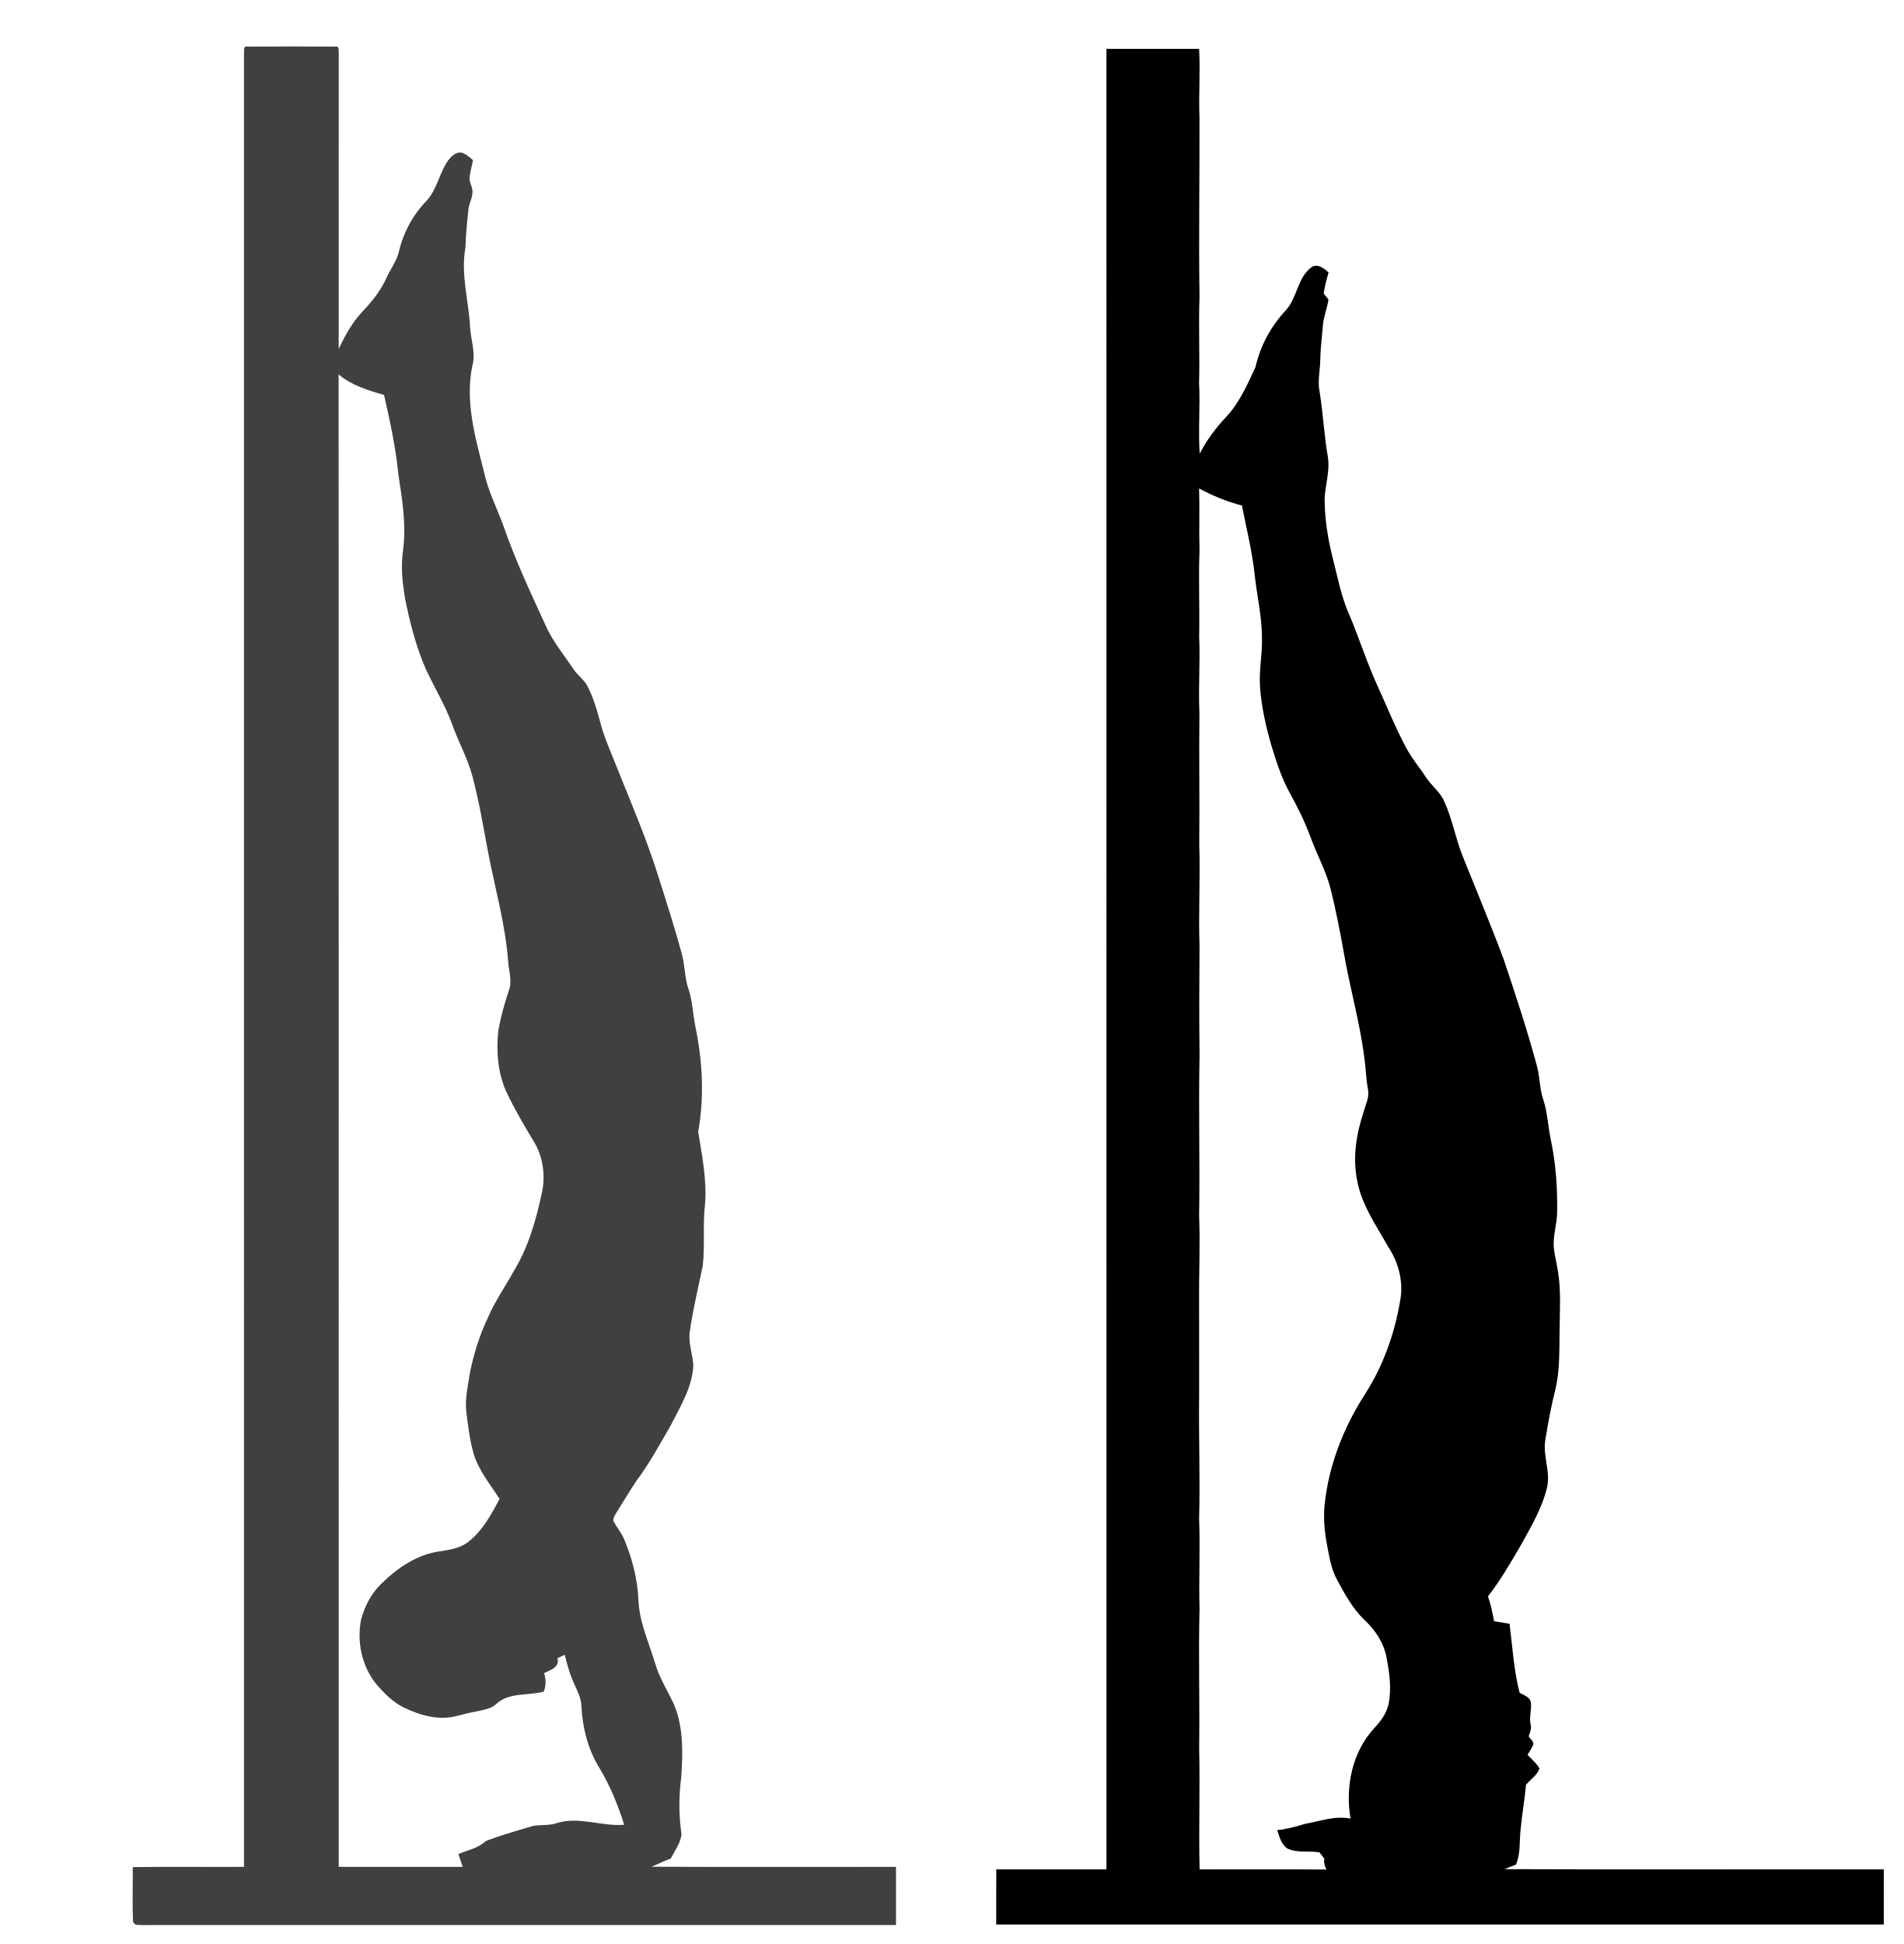
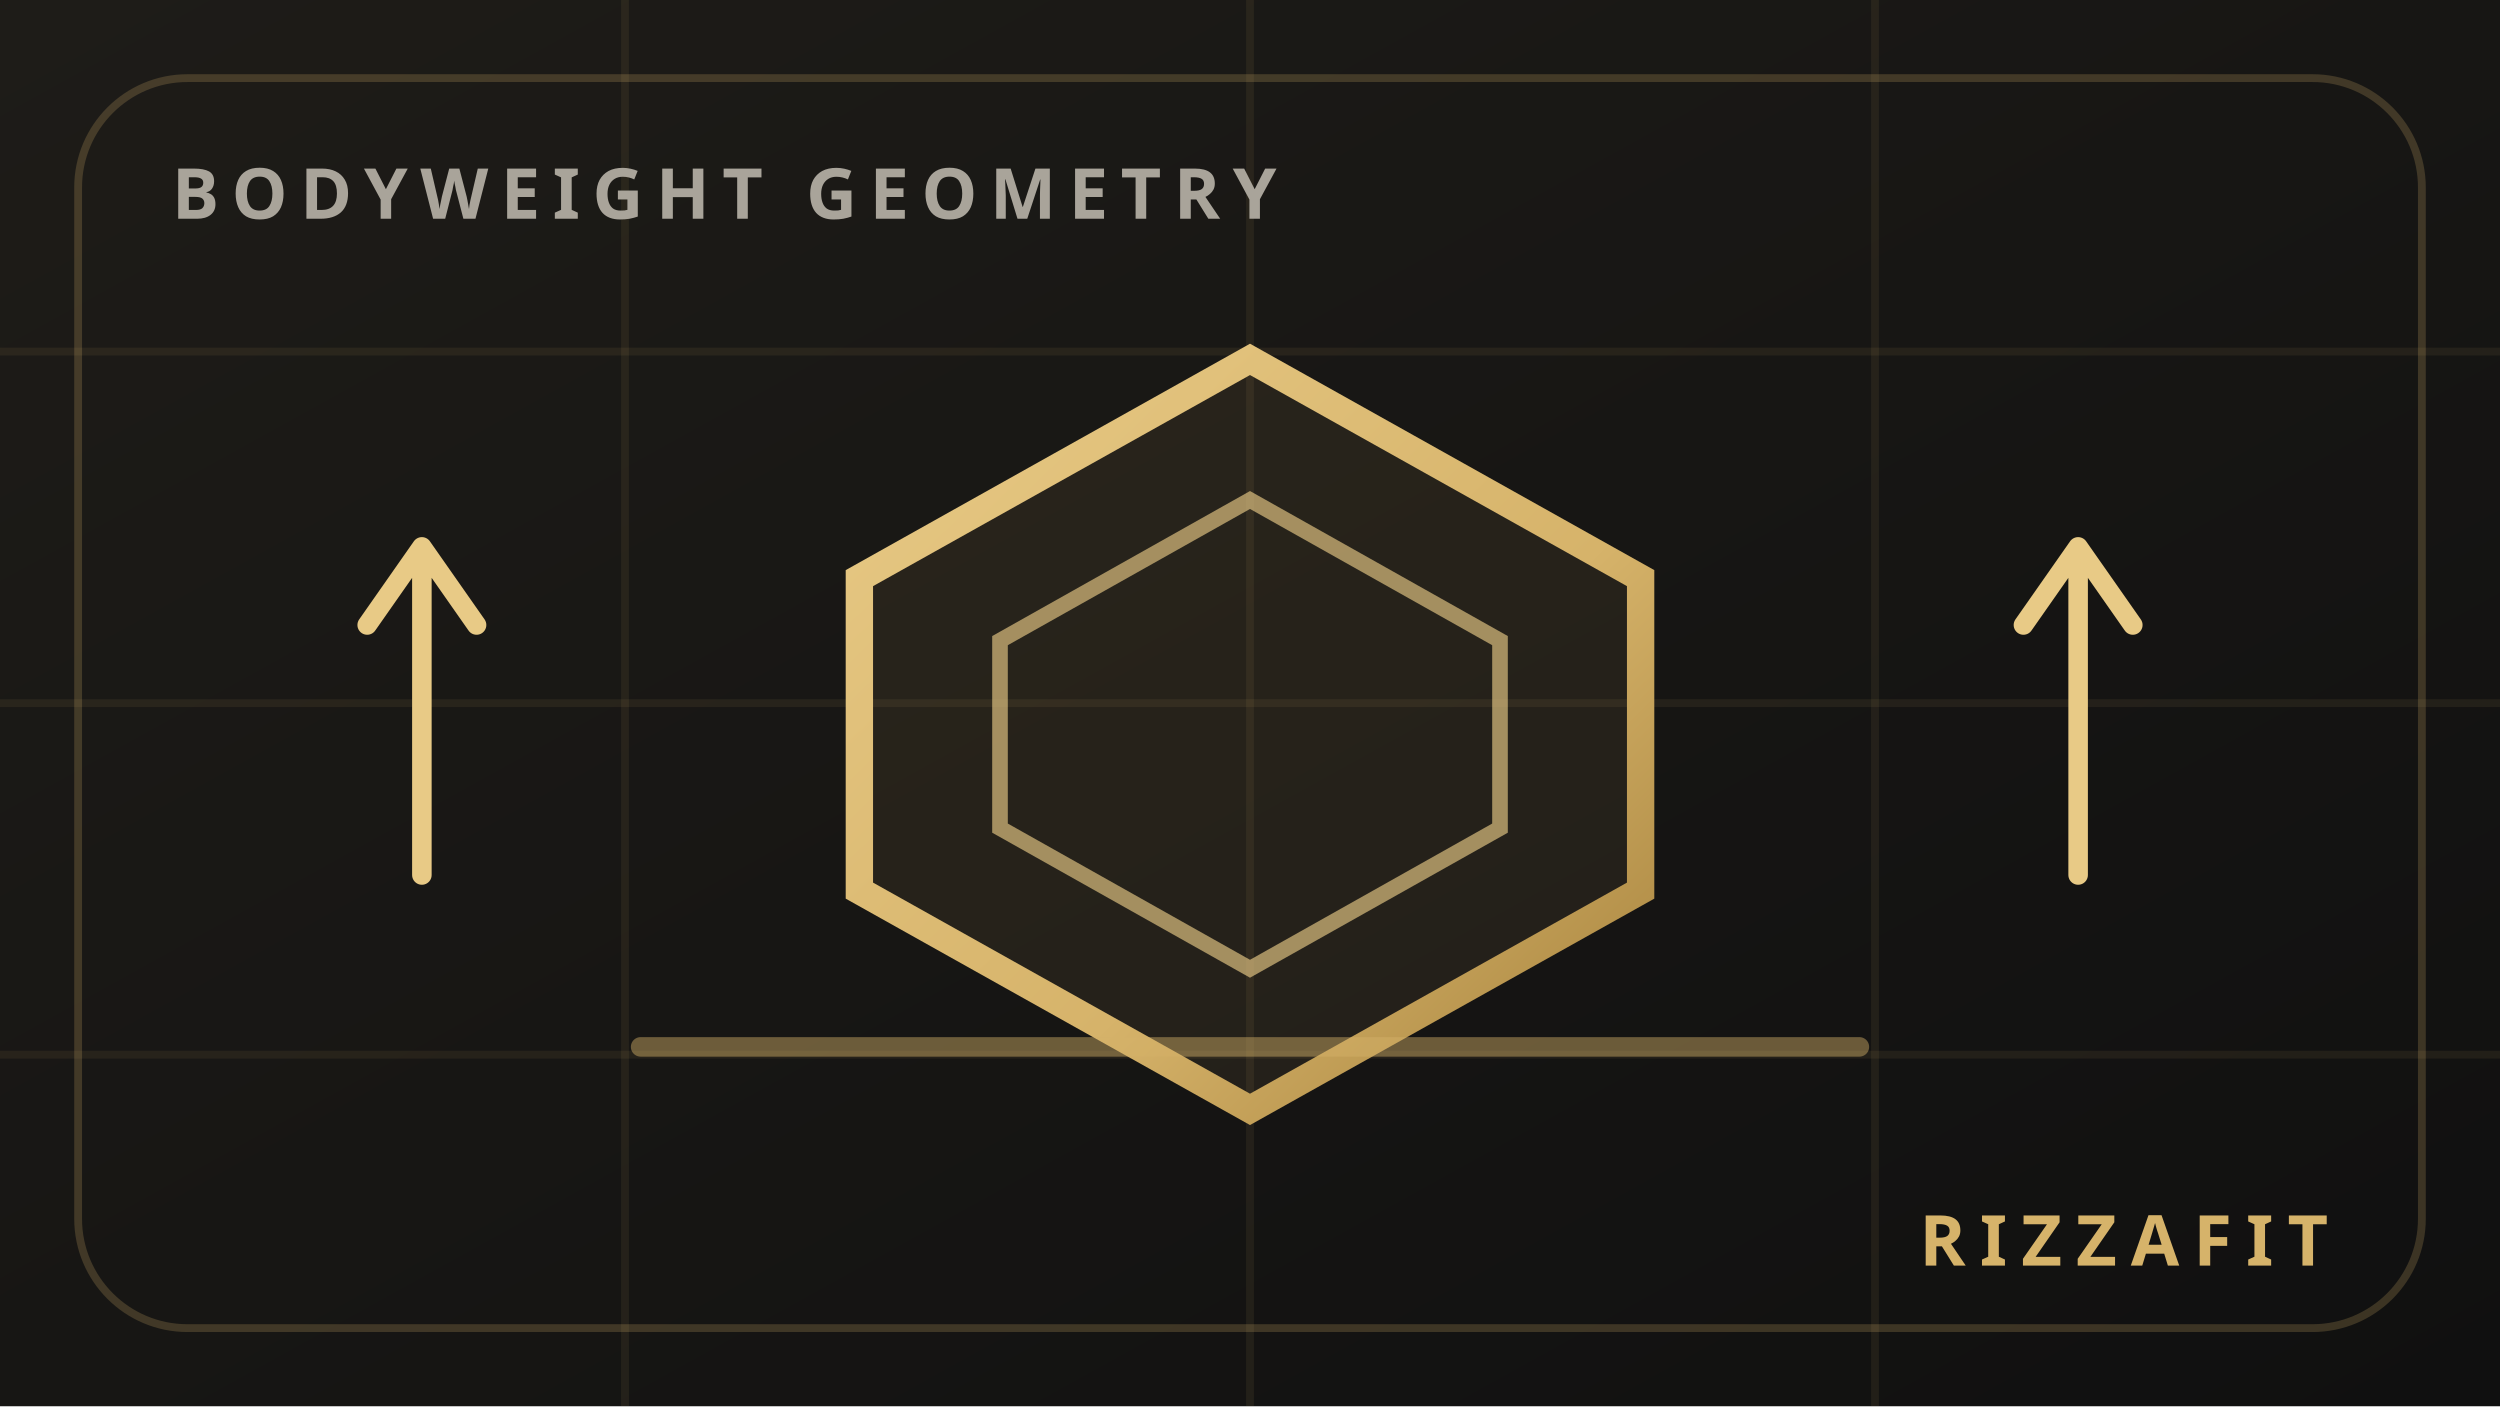
- <svg xmlns="http://www.w3.org/2000/svg" width="954pt" height="974pt" viewBox="0 0 954 974" version="1.1">
-   <g id="#404040ff">
-     <path fill="#404040" opacity="1.00" d=" M 122.26 26.97 C 122.48 25.54 121.70 22.79 124.08 23.35 C 138.71 23.25 153.36 23.25 167.99 23.35 C 170.27 22.83 169.51 25.59 169.75 26.95 C 169.72 76.25 169.75 125.55 169.73 174.86 C 172.89 168.02 176.66 161.38 181.84 155.86 C 186.50 150.98 190.76 145.62 193.57 139.44 C 195.61 134.81 198.91 130.73 199.98 125.70 C 202.24 116.32 206.99 107.59 213.70 100.65 C 219.06 94.88 220.12 86.70 224.57 80.38 C 226.23 78.13 228.90 75.69 231.93 76.64 C 233.84 77.49 235.41 78.90 237.02 80.20 C 236.55 82.99 235.68 85.70 235.36 88.52 C 234.89 91.12 236.80 93.38 236.76 95.95 C 236.83 98.77 235.44 101.30 234.84 104.00 C 234.07 110.72 233.49 117.46 233.21 124.22 C 230.82 137.56 234.92 150.73 235.57 164.01 C 235.93 170.38 238.51 176.73 236.74 183.11 C 232.93 200.96 238.11 218.90 242.46 236.13 C 244.42 245.63 248.91 254.30 252.24 263.34 C 258.06 280.27 265.70 296.50 273.14 312.76 C 276.70 321.05 282.53 327.99 287.49 335.44 C 289.44 338.16 292.16 340.24 294.00 343.05 C 297.20 348.98 299.07 355.48 300.82 361.95 C 302.75 369.53 306.06 376.64 308.90 383.91 C 316.16 402.12 323.98 420.13 329.83 438.87 C 333.95 451.86 338.14 464.83 341.70 477.99 C 343.32 483.82 343.01 490.02 345.08 495.74 C 346.98 501.72 347.24 508.03 348.43 514.16 C 352.07 531.49 353.02 549.55 349.88 567.03 C 351.79 578.95 354.24 590.97 353.33 603.11 C 352.07 613.43 353.34 623.89 352.17 634.22 C 349.85 645.12 347.31 655.98 345.67 667.01 C 344.81 672.79 347.11 678.35 347.45 684.06 C 346.91 695.07 340.96 704.62 336.11 714.18 C 330.66 723.60 325.46 733.23 318.91 741.96 C 315.68 746.77 312.75 751.77 309.65 756.66 C 308.72 758.28 307.46 759.86 307.27 761.79 C 308.85 765.04 311.32 767.77 312.75 771.11 C 316.84 780.92 319.54 791.36 319.94 802.02 C 320.49 812.97 325.18 823.00 328.29 833.36 C 330.41 840.73 334.67 847.19 337.81 854.12 C 342.61 865.73 342.19 878.57 341.35 890.86 C 340.10 900.19 340.16 909.71 341.52 919.02 C 341.02 923.46 338.16 927.23 336.17 931.14 C 332.89 932.38 329.71 933.89 326.50 935.30 C 367.33 935.46 408.16 935.33 449.00 935.36 C 449.00 945.07 449.00 954.78 449.00 964.50 C 325.66 964.50 202.33 964.49 78.99 964.50 C 75.31 964.44 71.61 964.70 67.94 964.34 C 67.62 964.02 66.98 963.38 66.66 963.06 C 66.27 953.87 66.59 944.66 66.54 935.47 C 85.11 935.22 103.69 935.44 122.27 935.36 C 122.28 632.56 122.28 329.76 122.26 26.97 M 169.69 187.60 C 169.80 436.85 169.70 686.11 169.74 935.36 C 190.45 935.37 211.15 935.37 231.86 935.36 C 231.14 933.20 230.38 931.07 229.72 928.91 C 234.41 926.95 239.67 926.04 243.46 922.38 C 251.31 919.43 259.43 917.08 267.50 914.73 C 271.37 914.27 275.37 914.68 279.12 913.39 C 290.26 909.97 301.55 915.19 312.82 914.27 C 309.63 904.33 305.72 894.59 300.28 885.64 C 294.64 876.43 291.92 865.72 291.36 855.00 C 291.31 851.11 289.53 847.60 287.96 844.15 C 285.72 839.35 284.22 834.25 283.02 829.10 C 281.79 829.66 280.56 830.23 279.33 830.80 C 280.69 835.33 275.74 836.72 272.64 838.30 C 273.64 841.33 273.69 844.53 272.52 847.53 C 264.67 849.70 255.11 847.75 248.70 853.73 C 246.26 856.10 242.77 856.56 239.60 857.29 C 235.44 858.02 231.38 859.18 227.27 860.13 C 218.72 861.83 210.04 859.22 202.38 855.52 C 196.76 852.80 192.37 848.22 188.37 843.56 C 181.35 834.71 178.78 822.75 180.89 811.72 C 182.71 804.57 186.33 797.83 191.80 792.82 C 199.34 785.52 208.46 779.32 218.97 777.49 C 224.60 776.59 230.66 775.95 235.18 772.11 C 242.01 766.59 246.31 758.62 250.35 750.97 C 245.69 743.82 240.14 737.05 237.48 728.82 C 235.42 721.71 234.52 714.33 233.64 707.00 C 232.95 700.31 234.64 693.71 235.62 687.14 C 237.54 677.95 240.36 668.90 244.39 660.41 C 247.98 652.01 253.25 644.50 257.65 636.53 C 264.79 624.77 268.59 611.37 271.46 598.02 C 273.51 589.14 272.18 579.35 267.30 571.59 C 262.37 563.45 257.58 555.21 253.53 546.60 C 249.43 537.17 248.62 526.62 249.72 516.49 C 250.90 509.47 252.88 502.64 255.11 495.90 C 256.69 491.28 254.95 486.49 254.65 481.82 C 253.29 463.18 248.07 445.17 244.57 426.89 C 242.16 414.10 240.06 401.21 236.65 388.64 C 234.22 379.60 229.52 371.44 226.50 362.62 C 222.98 353.23 217.77 344.60 213.52 335.54 C 208.56 324.22 205.43 312.19 203.03 300.10 C 201.68 292.11 200.77 283.92 201.96 275.86 C 203.66 263.15 201.61 250.41 199.65 237.86 C 198.35 224.35 195.46 211.08 192.45 197.87 C 184.44 195.61 176.17 193.06 169.69 187.60 Z" />
+ <svg xmlns="http://www.w3.org/2000/svg" viewBox="0 0 320 180" data-rf-equip="true">
+   <defs>
+     <linearGradient id="bgGrad" x1="0" y1="0" x2="1" y2="1">
+       <stop offset="0%" stop-color="#1E1C18" />
+       <stop offset="100%" stop-color="#101010" />
+     </linearGradient>
+     <linearGradient id="goldGrad" x1="0" y1="0" x2="1" y2="1">
+       <stop offset="0%" stop-color="#E8CA86" />
+       <stop offset="60%" stop-color="#D6B36A" />
+       <stop offset="100%" stop-color="#A6823C" />
+     </linearGradient>
+   </defs>
+   <rect width="320" height="180" fill="url(#bgGrad)" />
+   <g stroke="rgba(214,179,106,0.08)" stroke-width="1">
+     <line x1="0" y1="45" x2="320" y2="45" />
+     <line x1="0" y1="90" x2="320" y2="90" />
+     <line x1="0" y1="135" x2="320" y2="135" />
+     <line x1="80" y1="0" x2="80" y2="180" />
+     <line x1="160" y1="0" x2="160" y2="180" />
+     <line x1="240" y1="0" x2="240" y2="180" />
  </g>
-   <g id="#000000ff">
-     <path fill="#000000" opacity="1.00" d=" M 554.46 24.48 C 569.94 24.49 585.42 24.48 600.90 24.49 C 601.53 35.97 600.63 47.46 601.08 58.95 C 601.18 88.96 600.65 118.97 601.10 148.99 C 600.57 163.30 601.27 177.62 600.88 191.93 C 601.47 203.73 600.42 215.53 601.19 227.32 C 604.70 220.44 609.37 214.26 614.66 208.65 C 621.25 201.57 625.11 192.53 629.17 183.89 C 631.55 173.19 636.96 163.36 644.43 155.38 C 650.10 149.12 650.14 139.34 656.99 134.03 C 660.10 131.76 663.50 134.40 665.78 136.54 C 664.74 139.99 663.87 143.50 663.31 147.06 C 664.11 148.07 664.92 149.08 665.73 150.10 C 665.10 154.45 663.29 158.54 662.94 162.95 C 662.49 168.64 661.71 174.32 661.62 180.03 C 661.57 185.41 660.20 190.78 661.25 196.14 C 663.05 207.01 663.51 218.05 665.41 228.90 C 666.65 236.36 663.75 243.60 663.80 251.03 C 663.93 260.64 665.48 270.18 667.83 279.48 C 670.23 288.80 671.97 298.36 675.82 307.23 C 680.92 319.06 684.73 331.40 690.06 343.13 C 694.85 353.57 699.12 364.27 704.52 374.42 C 707.31 379.78 711.29 384.37 714.56 389.42 C 717.30 393.68 721.68 396.73 723.71 401.47 C 727.82 410.37 729.39 420.16 733.07 429.22 C 739.89 446.27 747.02 463.21 753.44 480.42 C 759.43 498.21 765.32 516.05 770.21 534.18 C 771.69 539.67 771.48 545.50 773.36 550.90 C 775.47 557.32 775.72 564.13 777.07 570.71 C 779.61 582.61 780.51 594.82 780.31 606.96 C 780.36 613.35 777.91 619.56 778.73 625.96 C 779.20 629.61 780.13 633.18 780.69 636.82 C 782.36 646.78 781.59 656.92 781.53 666.96 C 781.36 676.69 781.71 686.56 779.44 696.09 C 777.35 704.25 775.87 712.55 774.48 720.86 C 772.85 729.13 777.21 737.25 775.19 745.51 C 772.70 755.78 767.20 764.96 762.15 774.14 C 757.03 782.94 751.91 791.78 745.64 799.84 C 747.09 803.88 747.91 808.09 748.71 812.30 C 751.28 812.70 753.87 813.12 756.46 813.54 C 757.95 825.11 758.57 836.80 761.52 848.15 C 763.65 849.33 766.59 850.20 767.15 852.96 C 767.60 856.65 766.17 860.35 767.03 864.05 C 767.59 866.09 766.70 868.03 766.04 869.93 C 766.83 871.25 768.51 872.31 768.40 874.02 C 767.60 875.84 766.49 877.49 765.48 879.20 C 767.53 881.41 769.94 883.36 771.45 886.02 C 770.30 889.52 766.96 891.53 764.68 894.24 C 764.08 901.68 762.70 909.02 762.02 916.45 C 761.30 922.39 762.12 928.61 759.65 934.23 C 757.71 934.96 755.78 935.71 753.87 936.50 C 817.24 936.76 880.62 936.53 944.00 936.61 C 943.99 945.82 944.01 955.03 943.99 964.24 C 795.74 964.23 647.48 964.25 499.23 964.23 C 499.25 955.01 499.19 945.80 499.26 936.59 C 517.66 936.63 536.06 936.60 554.47 936.61 C 554.46 632.56 554.46 328.52 554.46 24.48 M 600.88 244.74 C 601.22 255.15 600.81 265.56 601.09 275.97 C 600.56 290.29 601.21 304.61 600.92 318.93 C 601.49 331.61 600.47 344.30 601.05 356.98 C 600.79 378.99 601.20 400.99 600.97 423.00 C 601.51 440.01 600.53 457.02 601.10 474.02 C 600.98 492.35 600.88 510.67 601.12 529.00 C 600.55 555.69 601.34 582.38 600.90 609.07 C 601.47 623.71 600.77 638.35 600.89 653.00 C 600.94 668.32 600.89 683.64 600.91 698.97 C 600.63 719.63 601.46 740.30 600.90 760.96 C 601.47 775.98 600.71 791.00 601.11 806.02 C 600.50 829.32 601.26 852.64 600.92 875.94 C 601.39 896.16 600.65 916.40 601.15 936.62 C 622.35 936.66 643.55 936.49 664.75 936.70 C 663.81 935.01 663.30 933.18 663.65 931.26 C 662.83 930.21 662.01 929.15 661.23 928.10 C 655.90 927.17 650.17 928.56 645.12 926.15 C 642.04 924.06 641.14 920.24 640.03 916.94 C 644.73 916.51 649.27 915.23 653.77 913.85 C 661.40 912.52 668.93 909.58 676.78 911.18 C 674.04 895.39 677.57 877.74 688.73 865.79 C 691.90 862.33 694.87 858.46 695.83 853.76 C 697.40 846.26 696.30 838.51 694.95 831.07 C 693.64 823.43 689.20 816.58 683.51 811.44 C 677.83 805.82 673.90 798.74 670.16 791.77 C 667.00 786.13 666.08 779.66 664.88 773.41 C 663.70 767.03 663.17 760.50 663.77 754.03 C 665.82 734.34 673.17 715.45 683.82 698.84 C 693.14 684.46 698.98 668.00 701.74 651.14 C 703.36 641.85 700.71 632.27 695.55 624.51 C 689.51 613.78 682.12 603.33 679.99 590.96 C 677.83 579.64 679.72 568.00 683.32 557.18 C 684.29 553.41 686.41 549.62 685.49 545.63 C 684.52 540.45 684.47 535.18 683.70 529.98 C 681.49 512.40 676.54 495.33 673.52 477.89 C 671.57 467.05 669.49 456.22 666.84 445.53 C 664.54 436.47 659.94 428.27 656.78 419.53 C 653.95 411.93 650.41 404.62 646.47 397.55 C 642.29 390.06 639.67 381.84 637.15 373.67 C 634.39 363.97 632.06 354.06 631.42 343.97 C 630.82 335.61 632.73 327.33 632.38 318.97 C 632.29 308.48 629.84 298.24 628.73 287.86 C 627.48 276.18 624.60 264.78 622.36 253.28 C 614.85 251.37 607.70 248.38 600.88 244.74 Z" />
-   </g>
+   <rect x="10" y="10" width="300" height="160" rx="14" fill="none" stroke="rgba(214,179,106,0.22)" stroke-width="1" />
+   <path d="M54 112 V72 M47 80 L54 70 L61 80" stroke="#E8CA86" stroke-width="2.5" fill="none" stroke-linecap="round" stroke-linejoin="round" />
+   <path d="M266 112 V72 M259 80 L266 70 L273 80" stroke="#E8CA86" stroke-width="2.5" fill="none" stroke-linecap="round" stroke-linejoin="round" />
+   <polygon points="160,46 210,74 210,114 160,142 110,114 110,74" fill="rgba(214,179,106,0.08)" stroke="url(#goldGrad)" stroke-width="3.5" />
+   <polygon points="160,64 192,82 192,106 160,124 128,106 128,82" fill="none" stroke="#E8CA86" stroke-width="2" opacity="0.65" />
+   <line x1="82" y1="134" x2="238" y2="134" stroke="rgba(214,179,106,0.45)" stroke-width="2.5" stroke-linecap="round" />
+   <text x="22" y="28" fill="#A9A49A" font-family="system-ui, sans-serif" font-size="9" font-weight="700" letter-spacing="1.6">BODYWEIGHT GEOMETRY</text>
+   <text x="298" y="162" text-anchor="end" fill="#D6B36A" font-family="system-ui, sans-serif" font-size="9" font-weight="800" letter-spacing="1.8">RIZZAFIT</text>
</svg>
